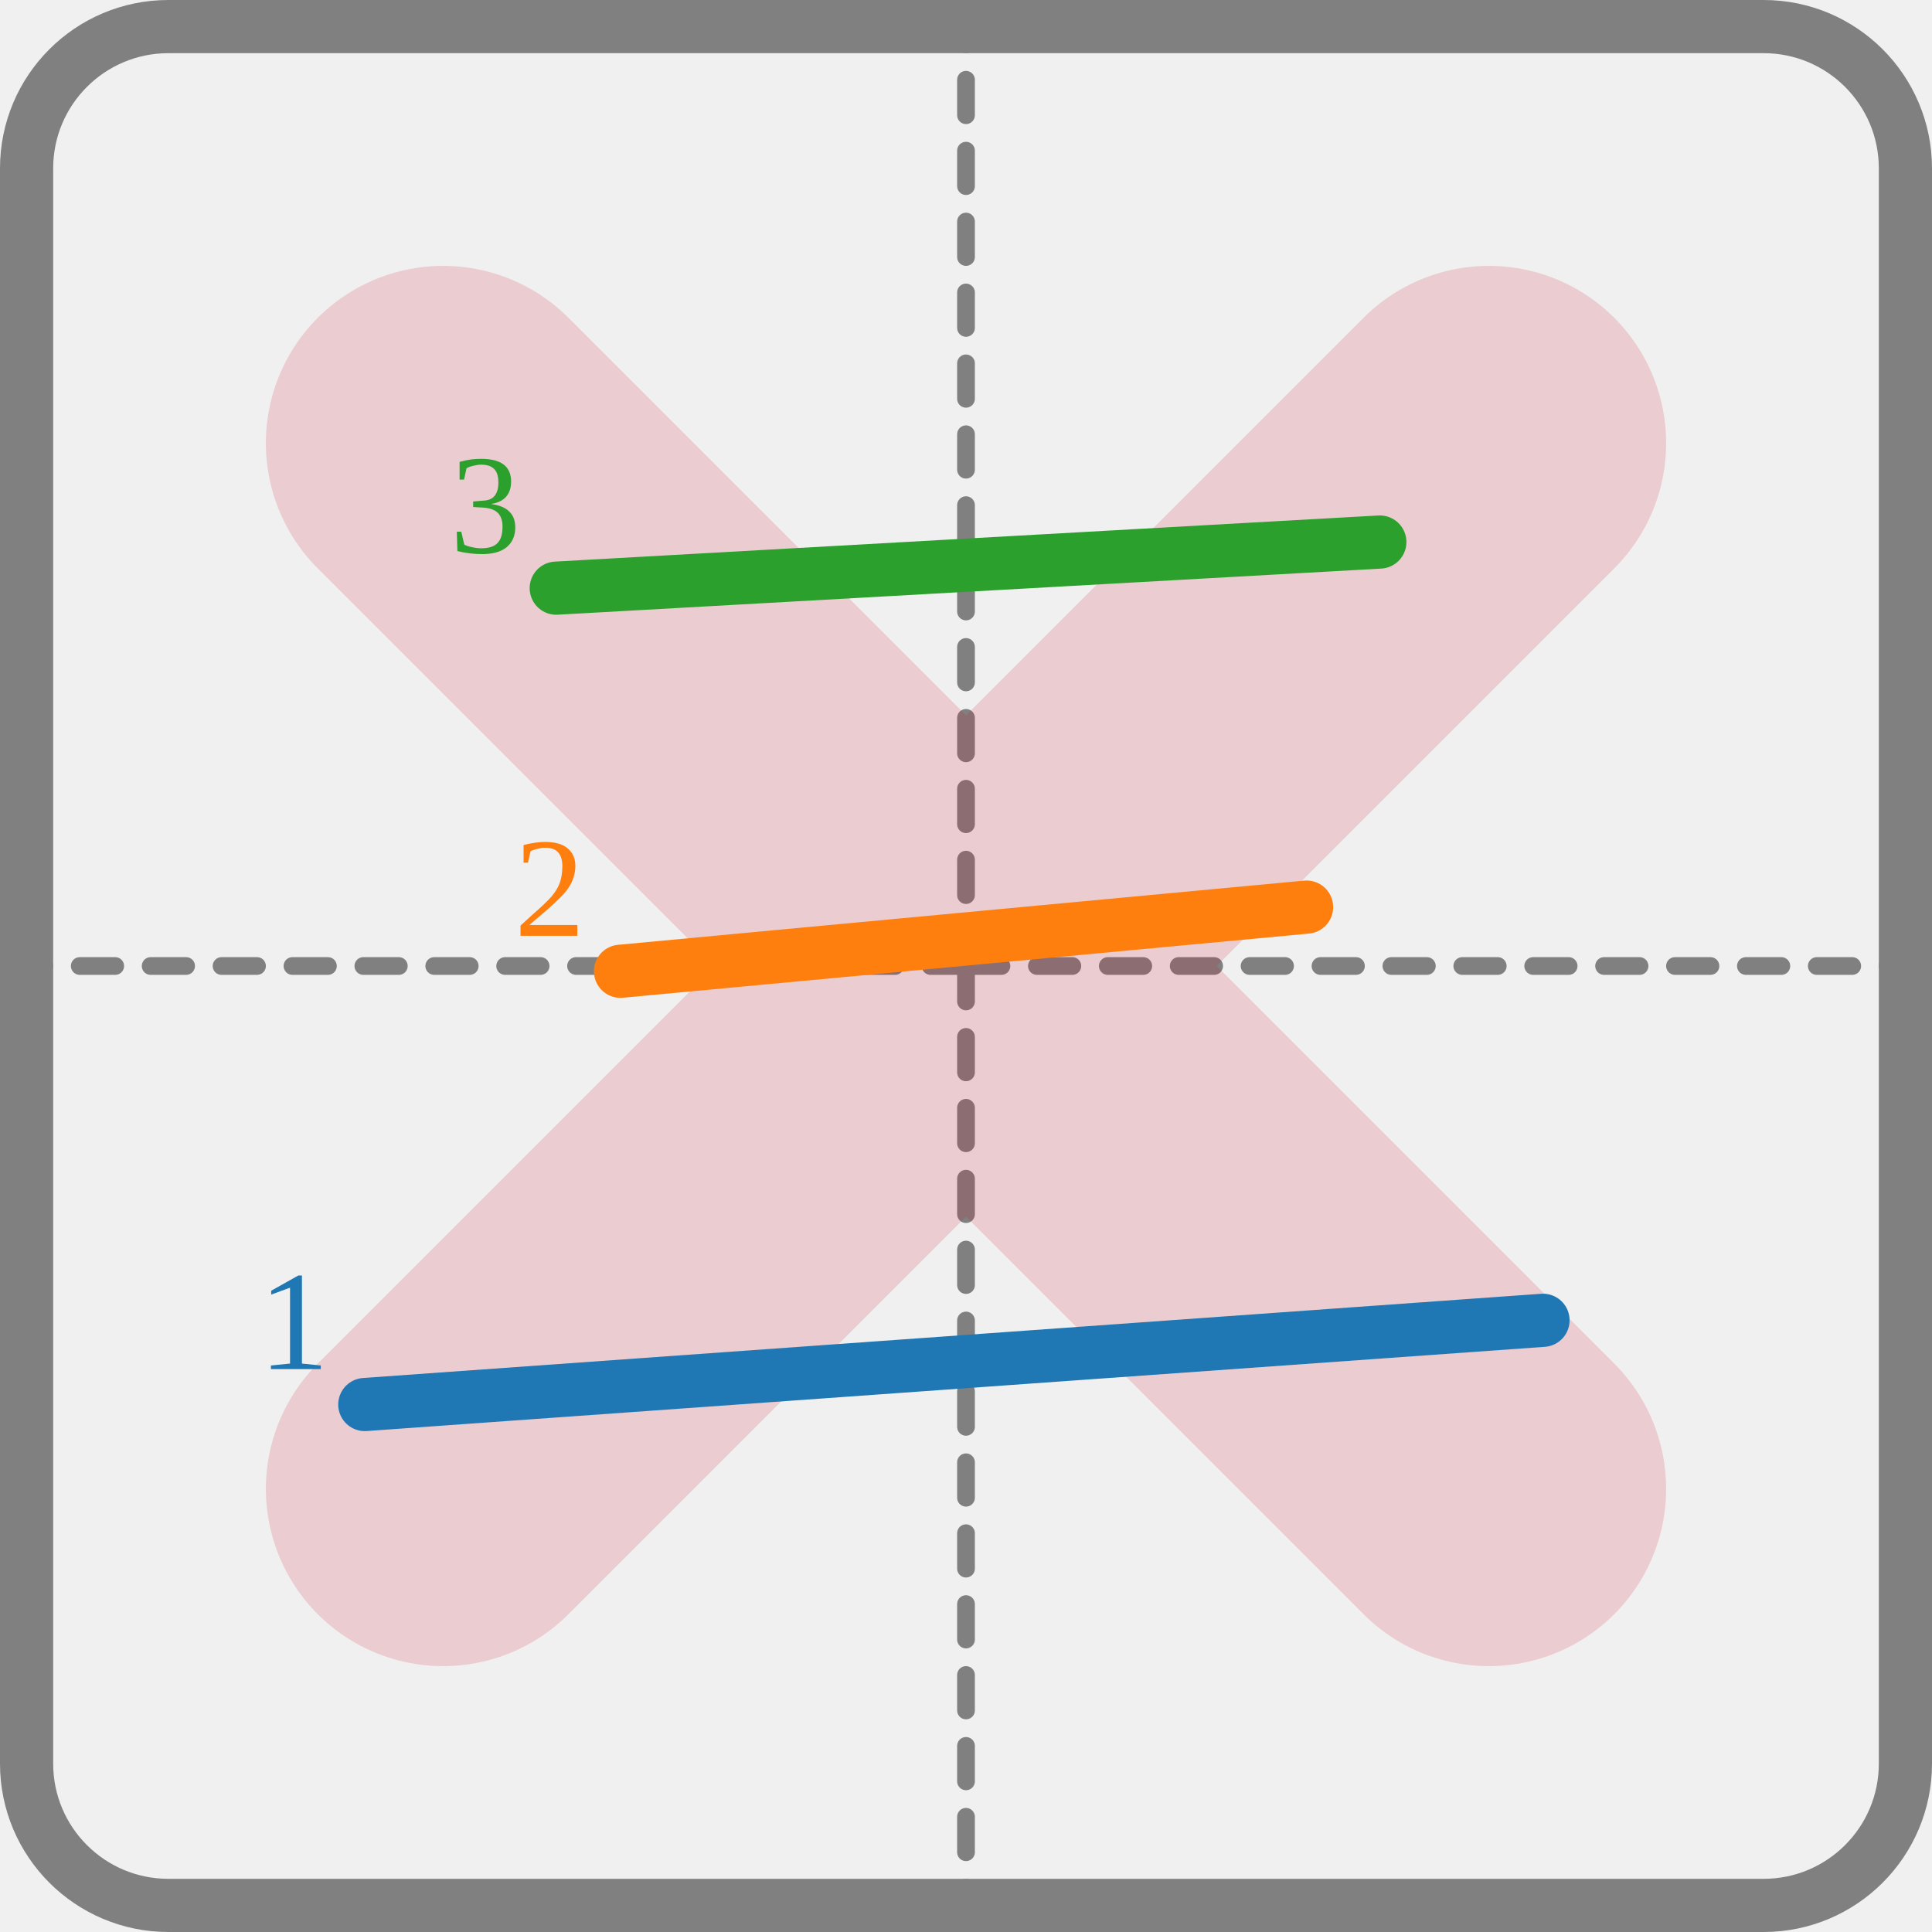
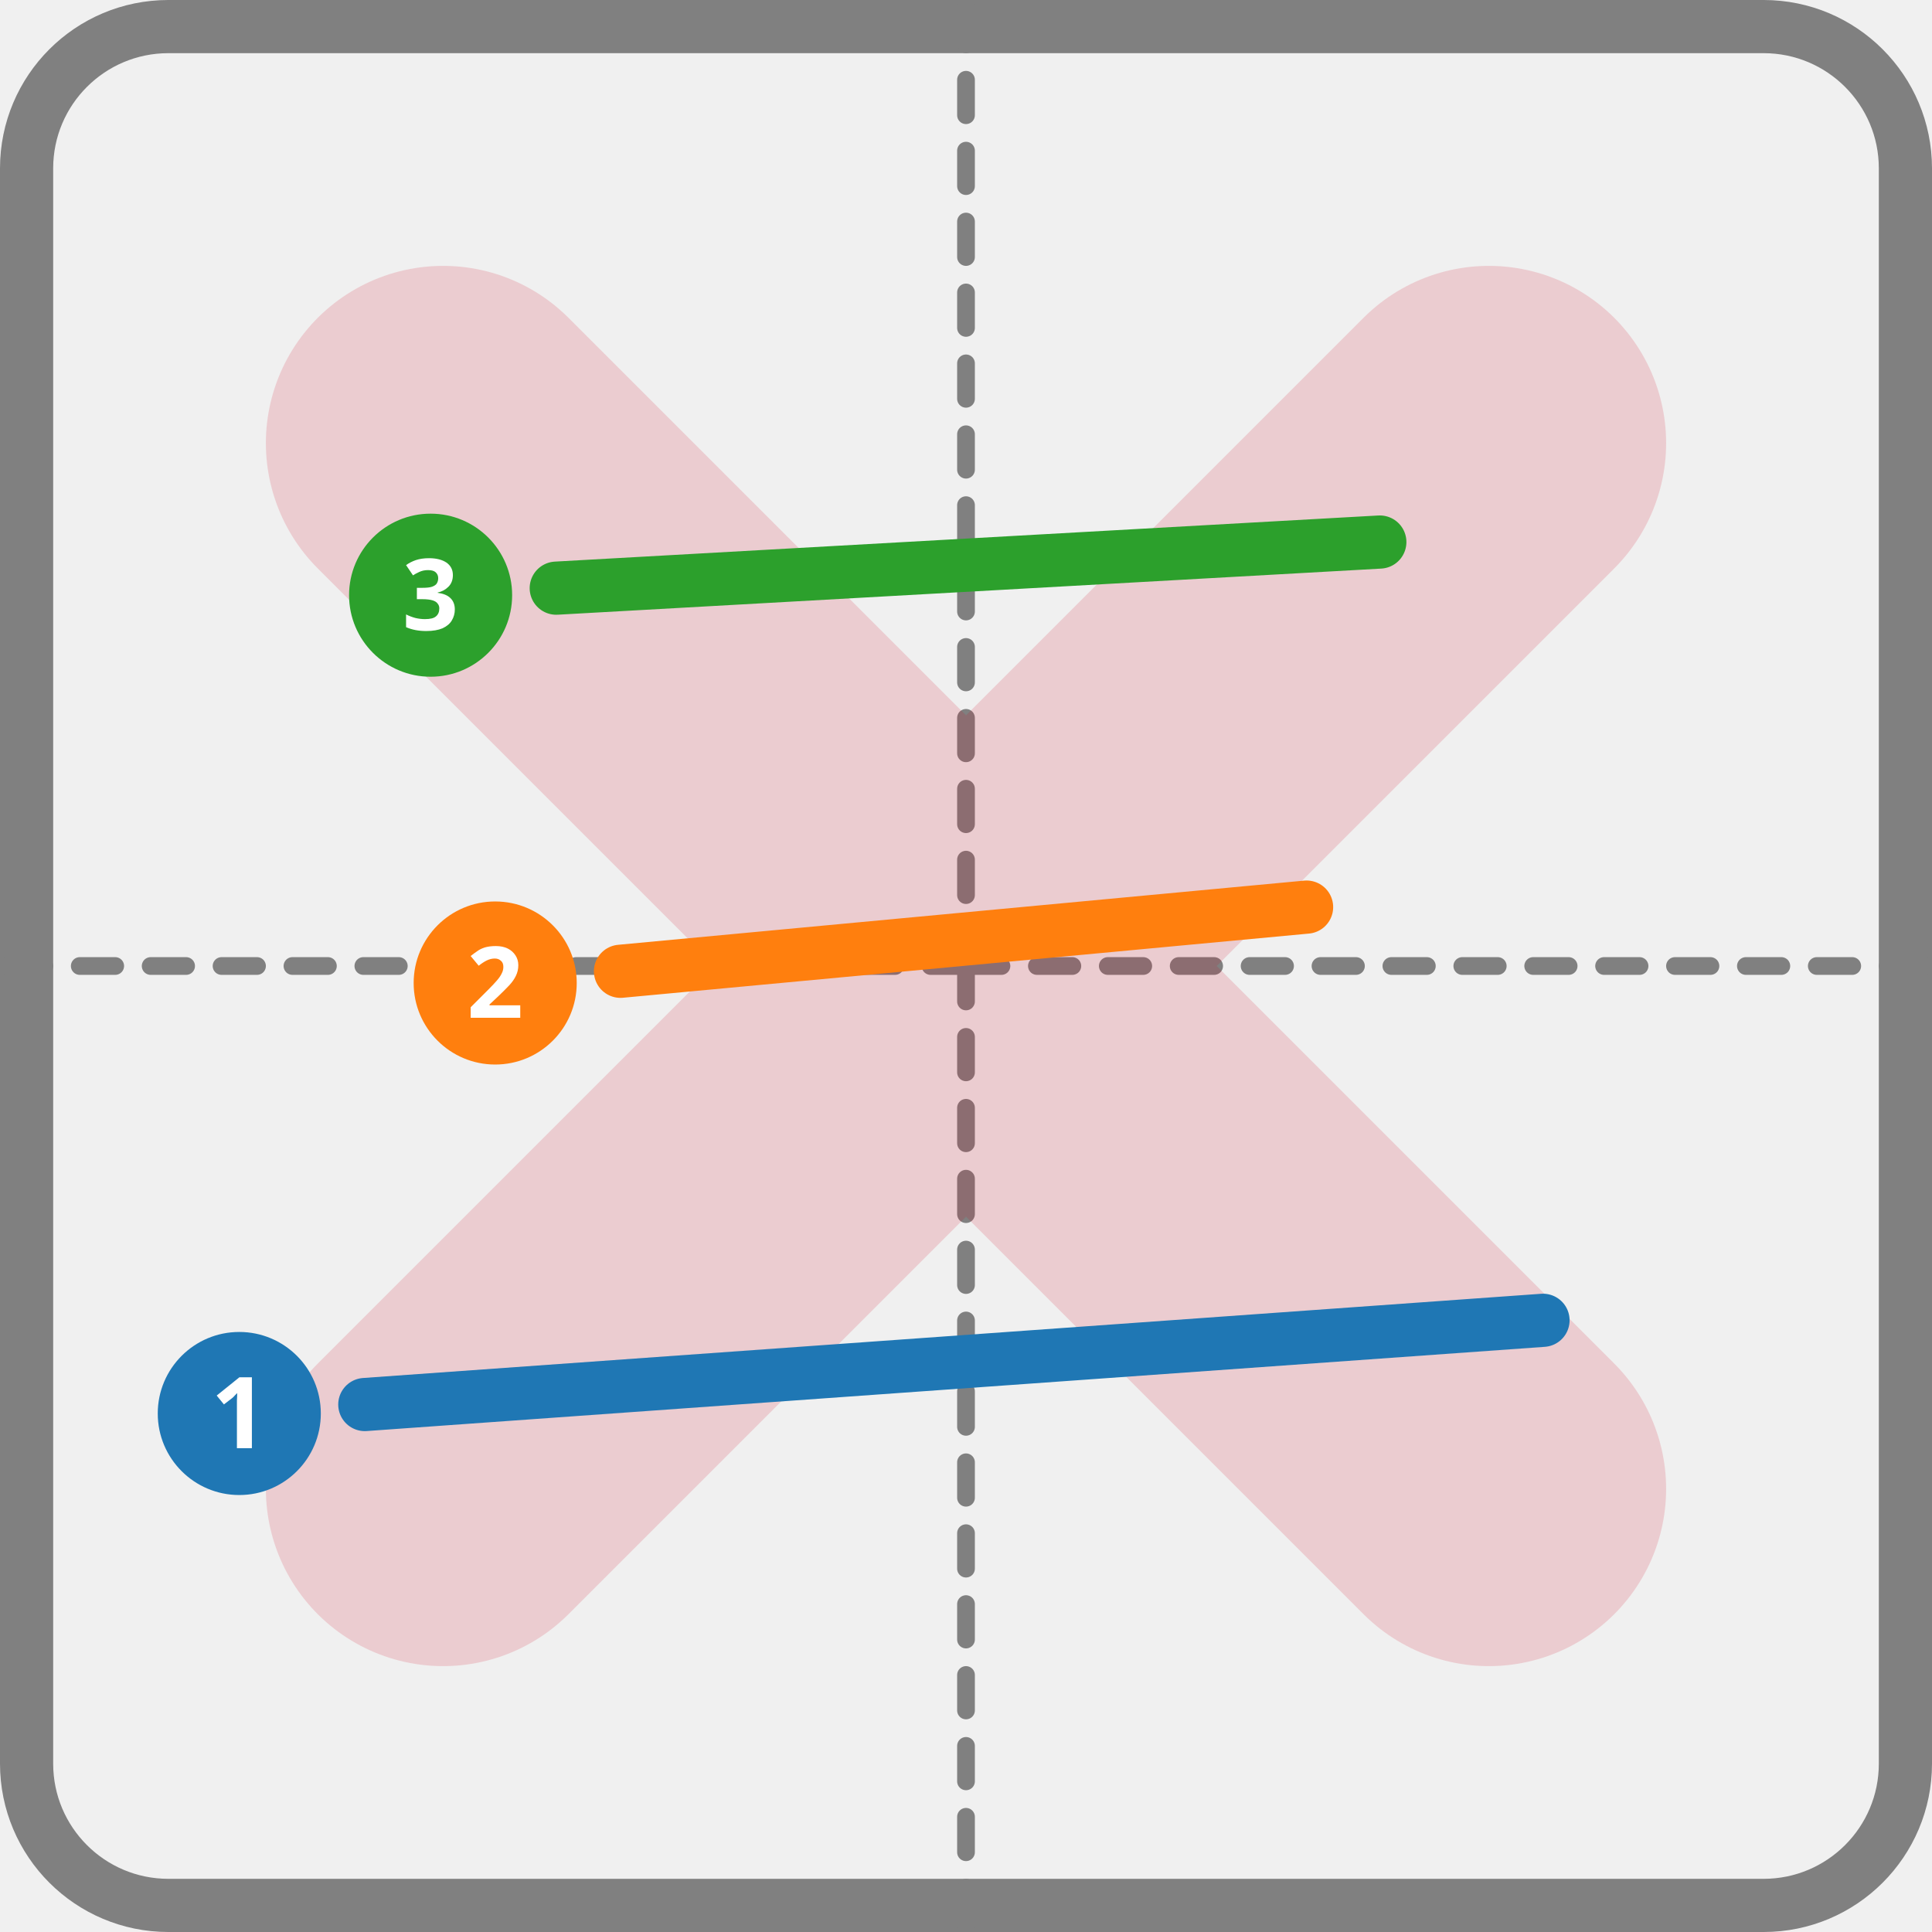
<svg xmlns="http://www.w3.org/2000/svg" height="109" viewBox="0 0 109 109" width="109">
  <rect fill="none" height="106" rx="8" ry="8" stroke="gray" stroke-linejoin="miter" stroke-width="3" width="106" x="1.5" y="1.5" />
  <line stroke="gray" stroke-dasharray="2,2" stroke-linecap="round" stroke-width="1" x1="54.5" x2="109" y1="54.5" y2="54.5" />
  <line stroke="gray" stroke-dasharray="2,2" stroke-linecap="round" stroke-width="1" x1="54.5" x2="0" y1="54.5" y2="54.5" />
  <line stroke="gray" stroke-dasharray="2,2" stroke-linecap="round" stroke-width="1" x1="54.5" x2="54.5" y1="54.5" y2="0" />
  <line stroke="gray" stroke-dasharray="2,2" stroke-linecap="round" stroke-width="1" x1="54.5" x2="54.5" y1="54.5" y2="109" />
  <path d="M25,25 L84,84 M84,25 L25,84" fill="none" opacity="0.15" stroke="#D0021B" stroke-linecap="round" stroke-width="20" />
  <path d="M20.582,79.241 C42.739,77.657 64.896,76.073 87.053,74.489" fill="none" stroke="#1f77b4" stroke-linecap="round" stroke-linejoin="round" stroke-width="3" />
-   <text fill="#1f77b4" font-size="8" text-anchor="end" x="18.582" y="77.241">
+   <path d="M35.007,54.798 C47.91,53.591 60.812,52.384 73.715,51.177" fill="none" stroke="#ff7f0e" stroke-linecap="round" stroke-linejoin="round" stroke-width="3" />
+   <path d="M31.383,33.183 C46.871,32.316 62.359,31.448 77.847,30.581" fill="none" stroke="#2ca02c" stroke-linecap="round" stroke-linejoin="round" stroke-width="3" />
+   <circle cx="13.5" cy="79.747" fill="#1f77b4" r="4.6" />
+   <text fill="#ffffff" font-family="sans-serif" font-size="5.6" font-weight="bold" text-anchor="middle" x="13.5" y="81.707">
1
</text>
-   <path d="M35.007,54.798 C47.91,53.591 60.812,52.384 73.715,51.177" fill="none" stroke="#ff7f0e" stroke-linecap="round" stroke-linejoin="round" stroke-width="3" />
-   <text fill="#ff7f0e" font-size="8" text-anchor="end" x="33.007" y="52.798">
+   <circle cx="27.938" cy="55.459" fill="#ff7f0e" r="4.6" />
+   <text fill="#ffffff" font-family="sans-serif" font-size="5.6" font-weight="bold" text-anchor="middle" x="27.938" y="57.419">
2
</text>
-   <path d="M31.383,33.183 C46.871,32.316 62.359,31.448 77.847,30.581" fill="none" stroke="#2ca02c" stroke-linecap="round" stroke-linejoin="round" stroke-width="3" />
-   <text fill="#2ca02c" font-size="8" text-anchor="end" x="29.383" y="31.183">
+   <circle cx="24.294" cy="33.58" fill="#2ca02c" r="4.6" />
+   <text fill="#ffffff" font-family="sans-serif" font-size="5.6" font-weight="bold" text-anchor="middle" x="24.294" y="35.54">
3
</text>
</svg>
